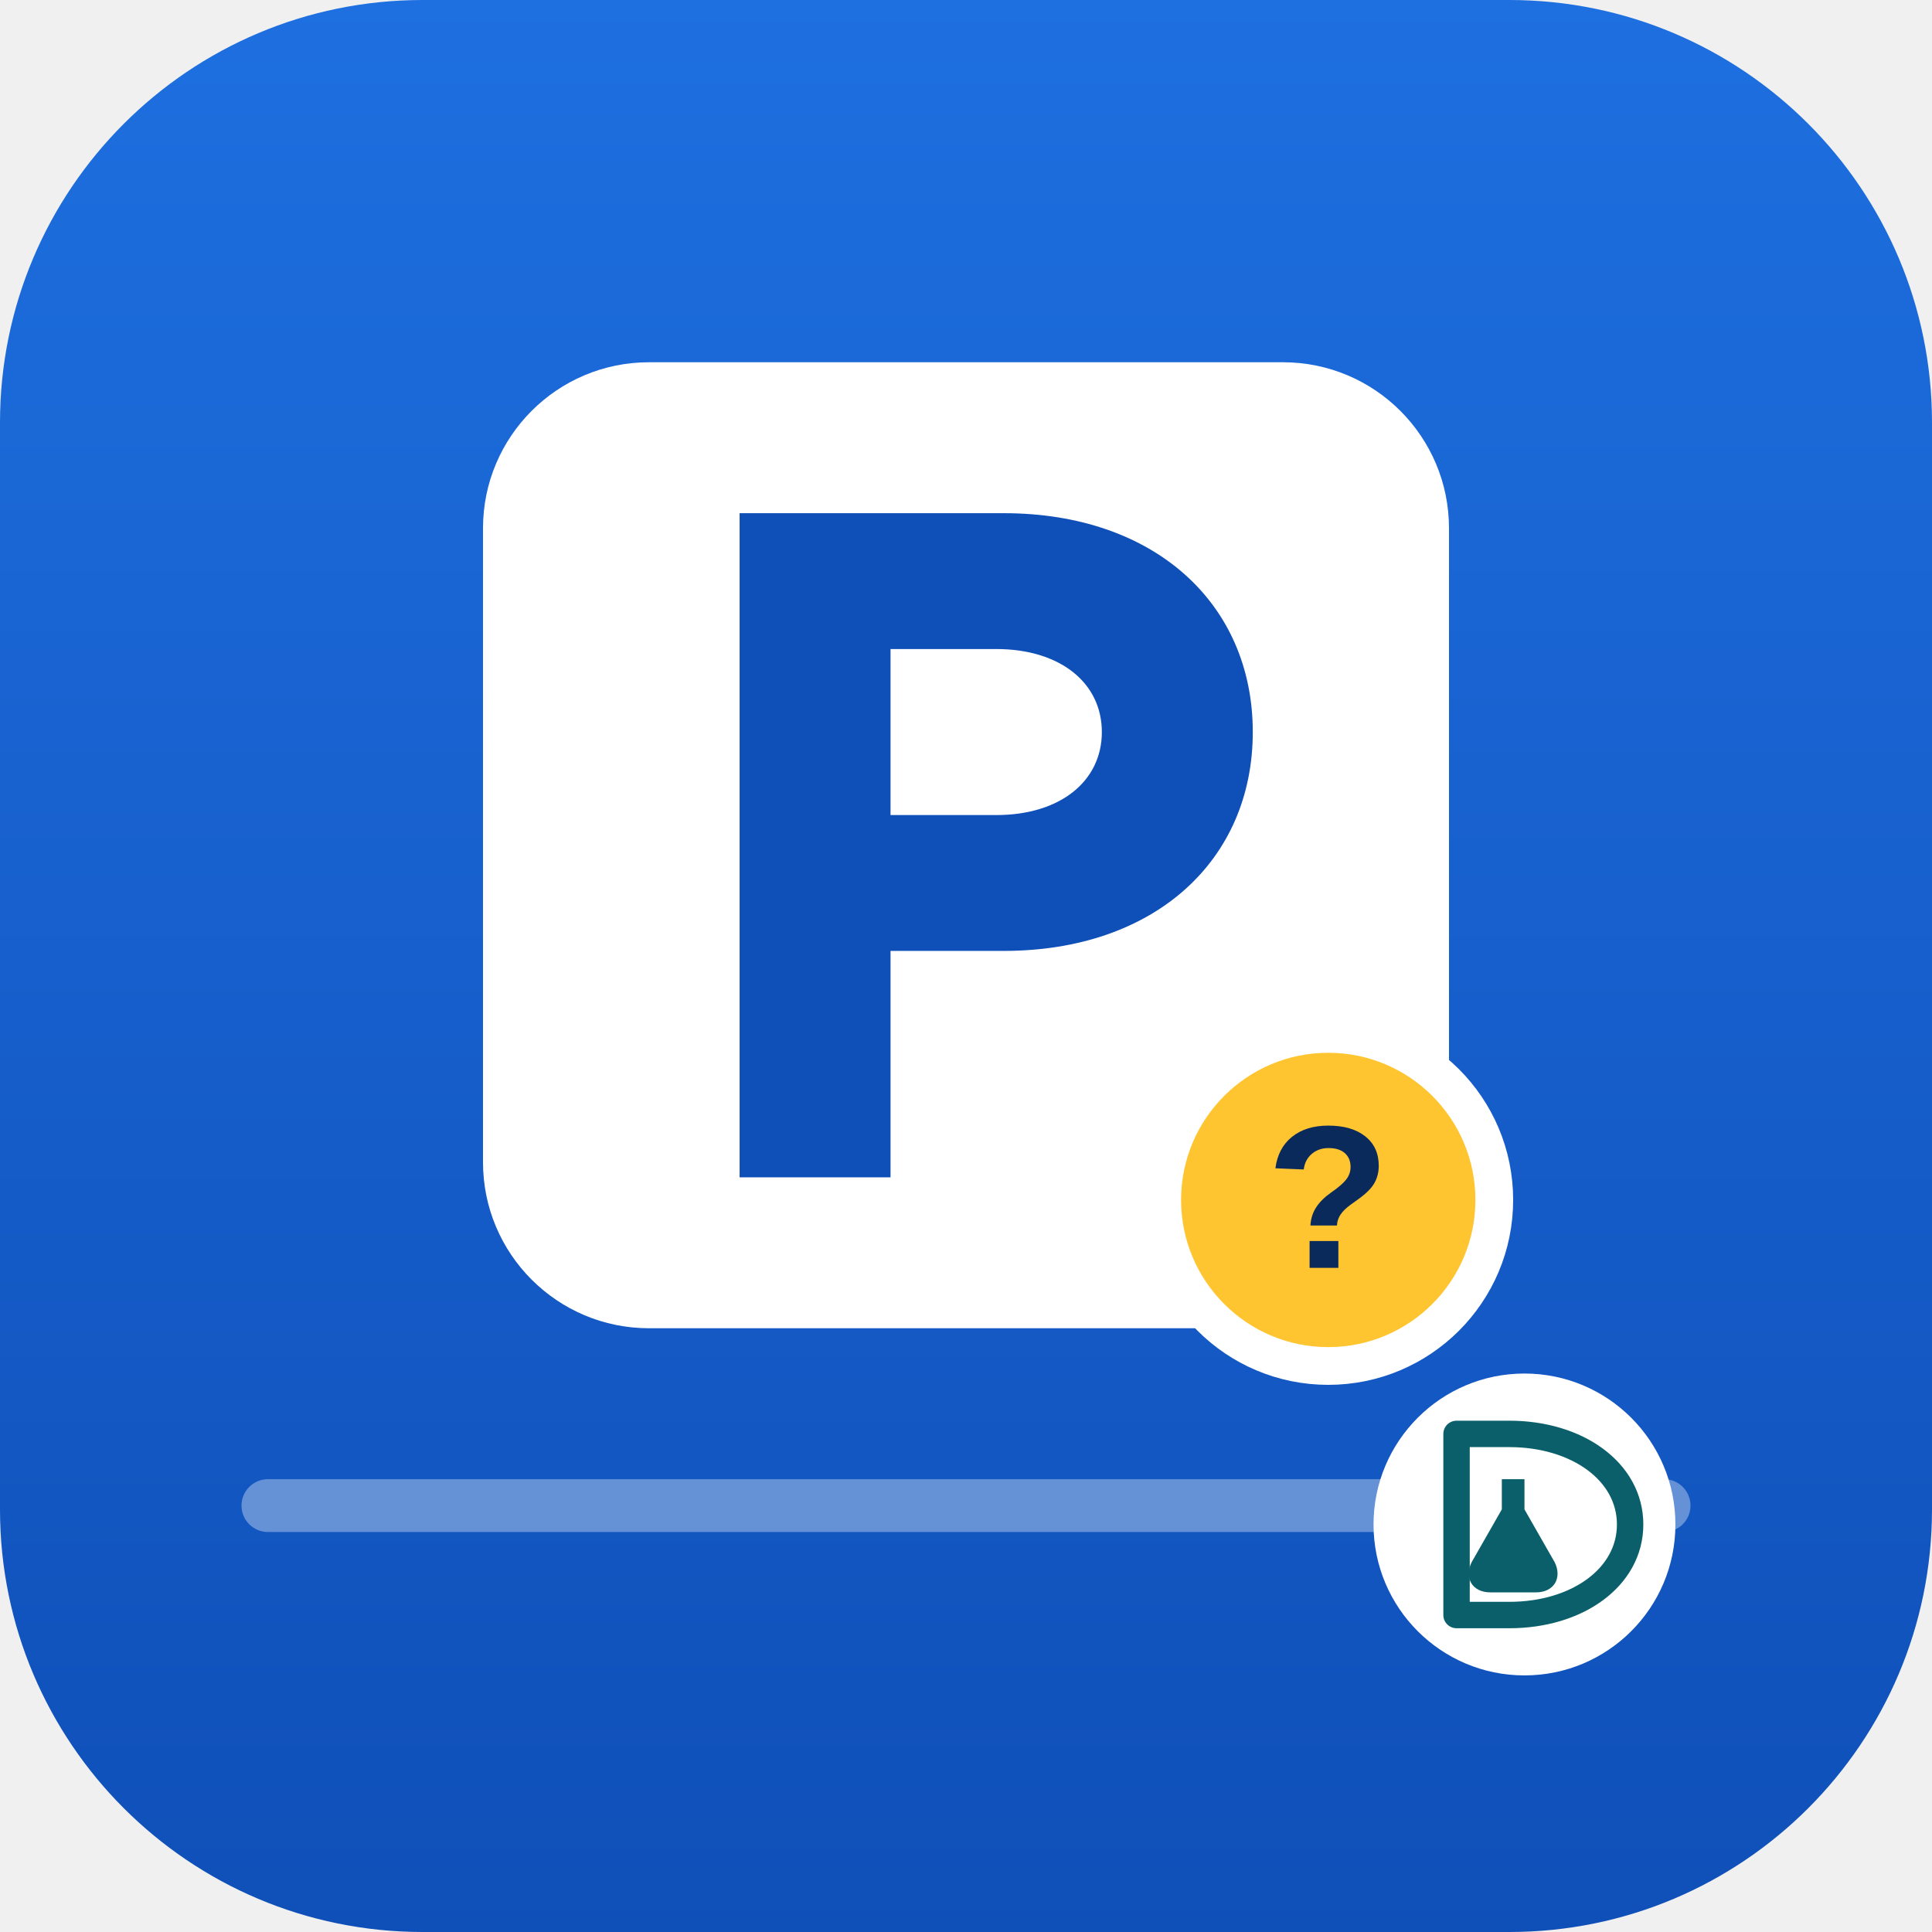
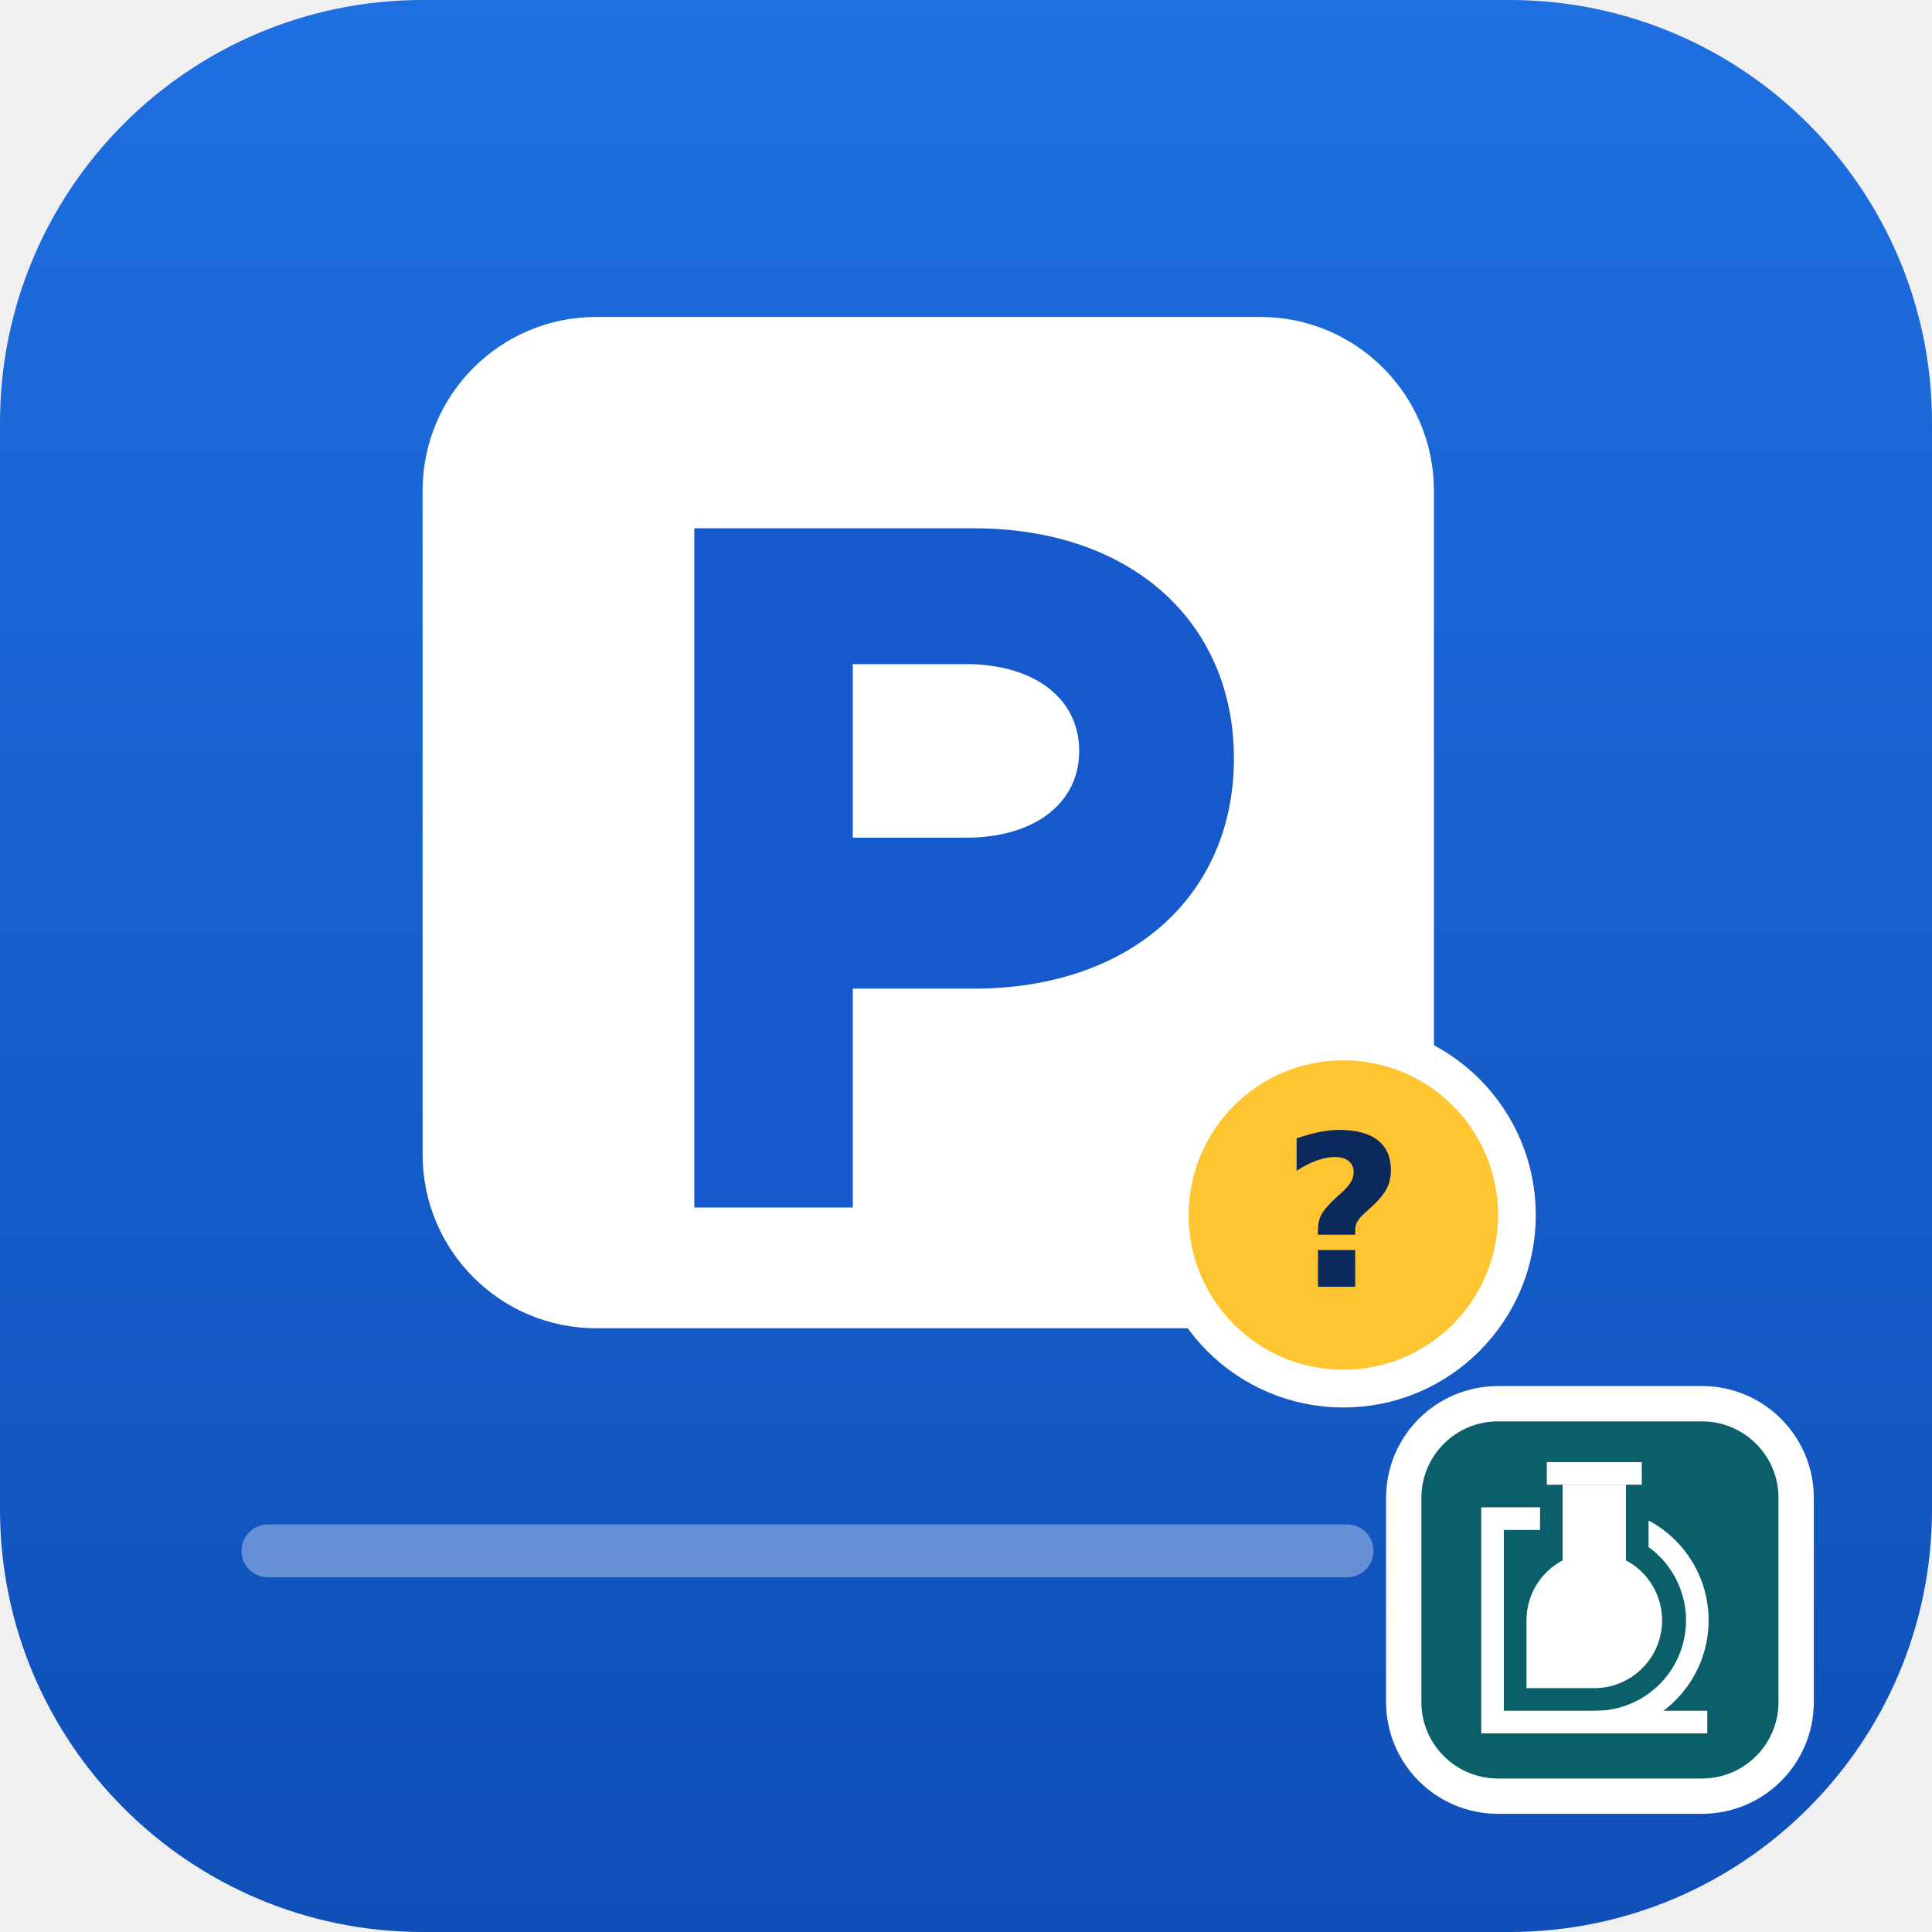
<svg xmlns="http://www.w3.org/2000/svg" viewBox="0 0 512 512">
  <defs>
    <linearGradient id="bg" x1="0" y1="0" x2="0" y2="1">
      <stop offset="0" stop-color="#1E6FE0" />
      <stop offset="1" stop-color="#0F4FB8" />
    </linearGradient>
  </defs>
  <rect width="512" height="512" rx="112" fill="url(#bg)" />
-   <rect x="64" y="392" width="384" height="14" rx="7" fill="#ffffff" opacity=".35" />
-   <rect x="128" y="96" width="256" height="256" rx="44" fill="#ffffff" />
-   <path d="M196 312V136h70c40 0 66 24 66 58s-26 58-66 58h-30v60z M236 216h28c17 0 28-9 28-22s-11-22-28-22h-28z" fill="#0F4FB8" />
-   <circle cx="352" cy="318" r="44" fill="#FFC531" stroke="#ffffff" stroke-width="10" />
-   <text x="352" y="336" text-anchor="middle" font-family="Arial, Helvetica, sans-serif" font-weight="900" font-size="54" fill="#0B2A5C">?</text>
-   <g transform="translate(404 404)">
-     <circle r="40" fill="#ffffff" />
-     <path d="M-18 -24h14c18 0 32 10 32 24s-14 24-32 24h-14z" fill="none" stroke="#0B5F6A" stroke-width="7" stroke-linejoin="round" />
-     <path d="M-6 -12v8l-8 14c-2 4 0 8 5 8h12c5 0 7-4 5-8l-8-14v-8" fill="#0B5F6A" />
-   </g>
+   <rect x="64" y="404" width="300" height="14" rx="7" fill="#ffffff" opacity=".35" />
+   <rect x="112" y="84" width="268" height="268" rx="46" fill="#ffffff" />
+   <path d="M184 320V140h74c42 0 69 25 69 61s-27 61-69 61h-32v58z M226 222h30c18 0 30-9 30-23s-12-23-30-23h-30z" fill="#1659CC" />
+   <circle cx="356" cy="322" r="46" fill="#FFC531" stroke="#ffffff" stroke-width="10" />
+   <text x="356" y="341" text-anchor="middle" font-family="DejaVu Sans, Arial, sans-serif" font-weight="900" font-size="56" fill="#0B2A5C">?</text>
+   <rect x="372" y="372" width="104" height="104" rx="24.96" fill="#0B5F6A" stroke="#ffffff" stroke-width="9.36" />
+   <svg x="386.56" y="384.48" width="74.88" height="74.88" viewBox="0 -10 250 250">
+     <defs>
+       <clipPath id="dlc">
+         <rect x="168" y="-100" width="200" height="240" />
+         <rect x="-100" y="140" width="400" height="200" />
+       </clipPath>
+     </defs>
+     <g fill="none" stroke="#ffffff" stroke-width="20">
+       <path d="M72 50 H30 V230 H220" />
+       <path d="M155.7 56.9 A90 90 0 0 1 120 230" clip-path="url(#dlc)" />
+     </g>
+     <g fill="#ffffff">
+       <rect x="78" y="0" width="84" height="20" />
+       <path d="M92 20 H148 V86.93 A60 60 0 0 1 120 200 H60 V140 A60 60 0 0 1 92 86.93 Z" />
+     </g>
+   </svg>
</svg>
